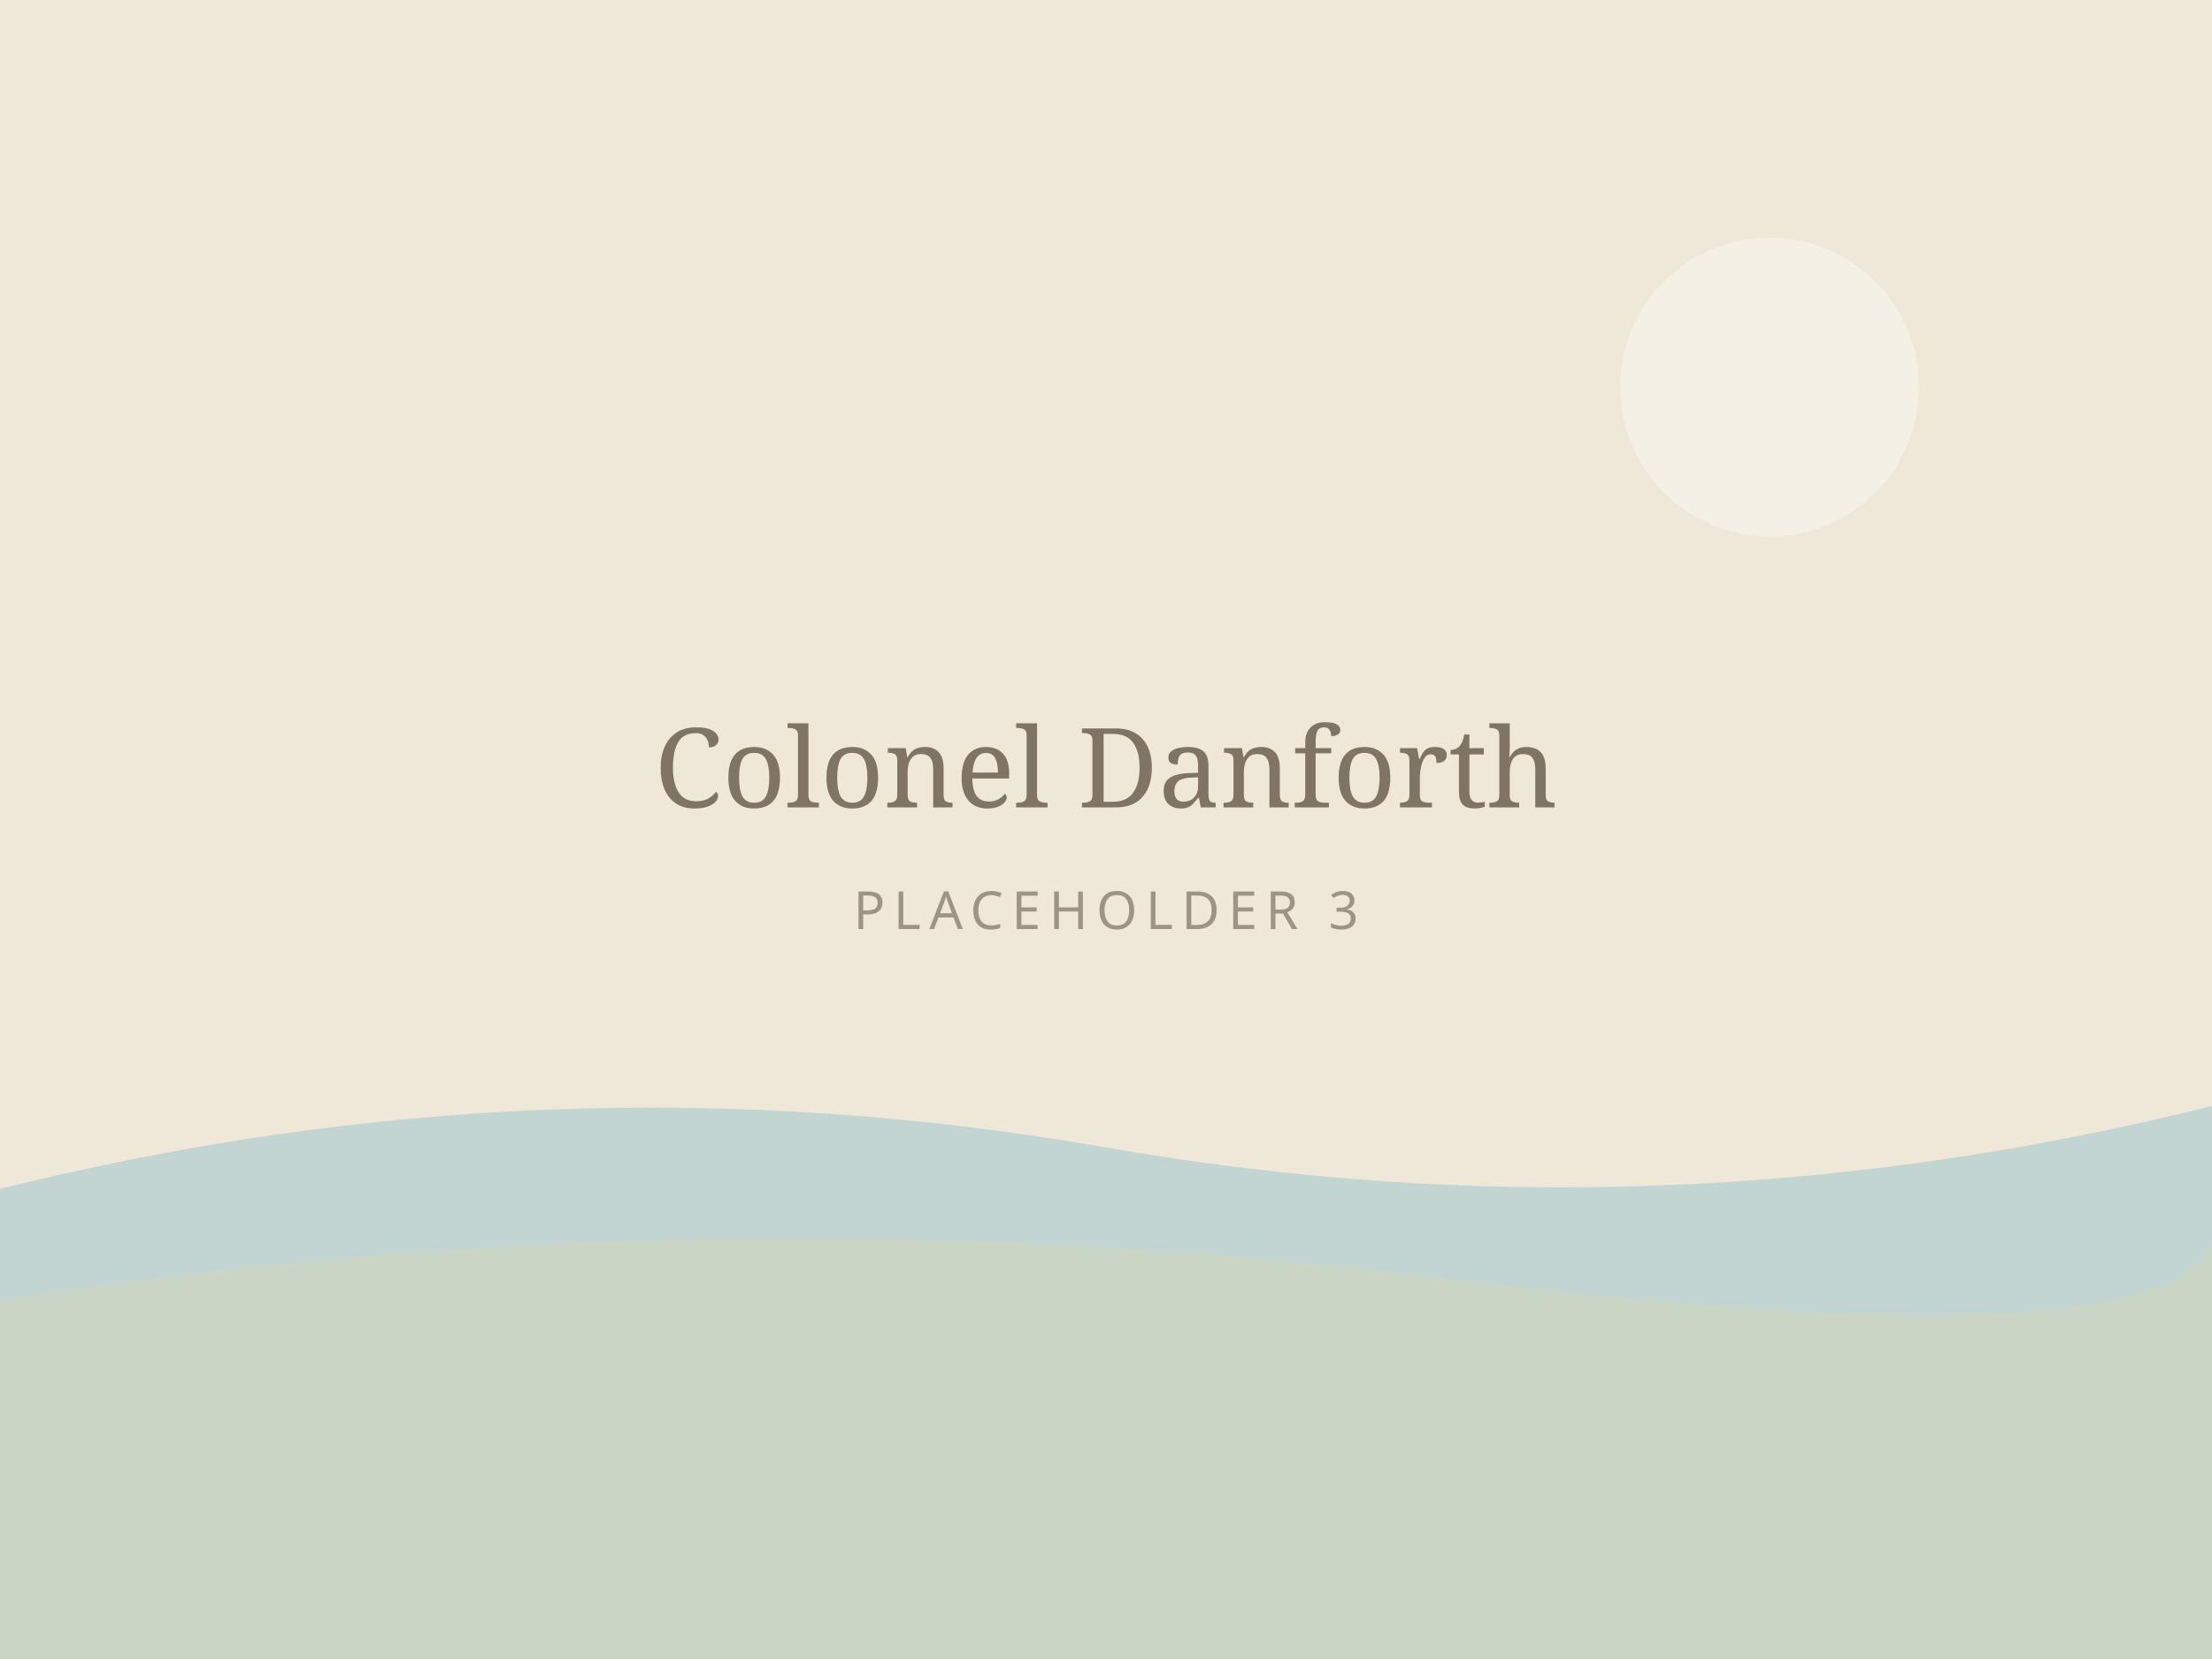
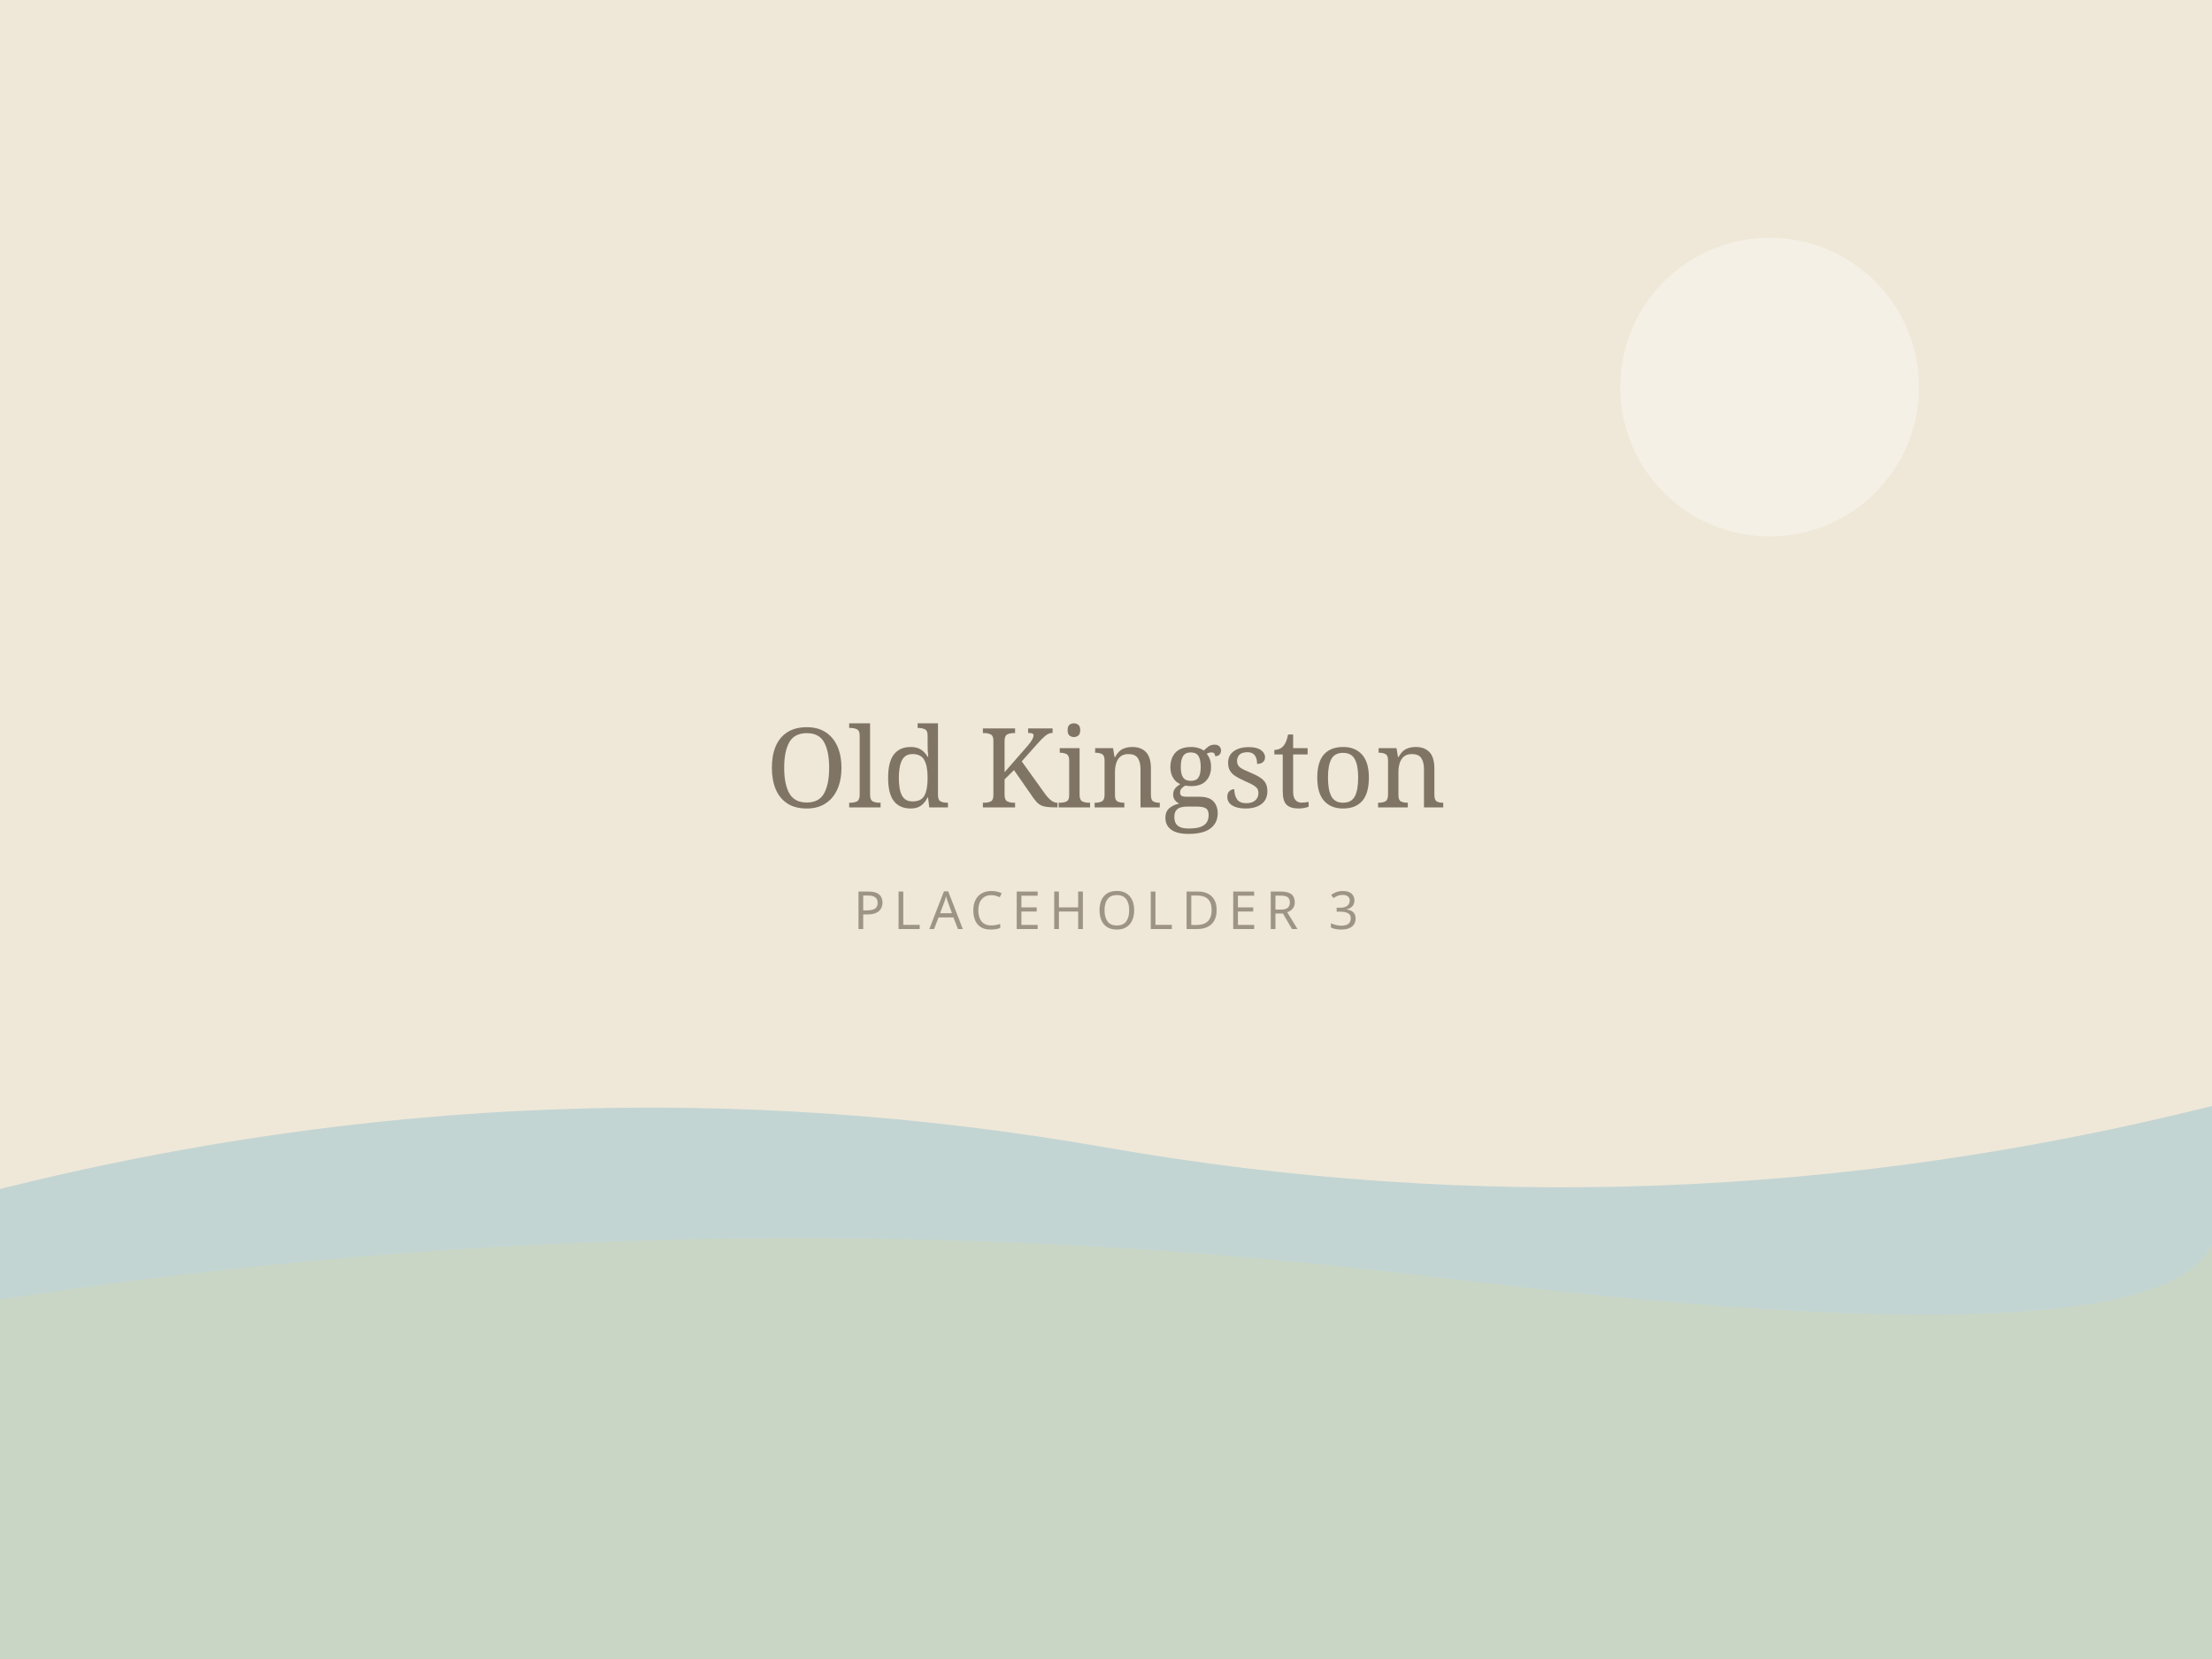
<svg xmlns="http://www.w3.org/2000/svg" viewBox="0 0 800 600">
  <rect width="800" height="600" fill="#efe8d8" />
  <path d="M0 430 Q200 380 400 415 T800 400 L800 600 L0 600 Z" fill="#9fc4d0" opacity=".55" />
  <path d="M0 470 Q260 430 520 462 T800 450 L800 600 L0 600 Z" fill="#cfd8b8" opacity=".5" />
  <circle cx="640" cy="140" r="54" fill="#fff" opacity=".35" />
-   <text x="400" y="292" text-anchor="middle" font-family="Georgia,serif" font-size="40" fill="#3b2f1f" opacity=".62">Colonel Danforth</text>
+   <text x="400" y="292" text-anchor="middle" font-family="Georgia,serif" font-size="40" fill="#3b2f1f" opacity=".62">Old Kingston</text>
  <text x="400" y="336" text-anchor="middle" font-family="system-ui,sans-serif" font-size="19" letter-spacing="3" fill="#3b2f1f" opacity=".45">PLACEHOLDER 3</text>
</svg>
